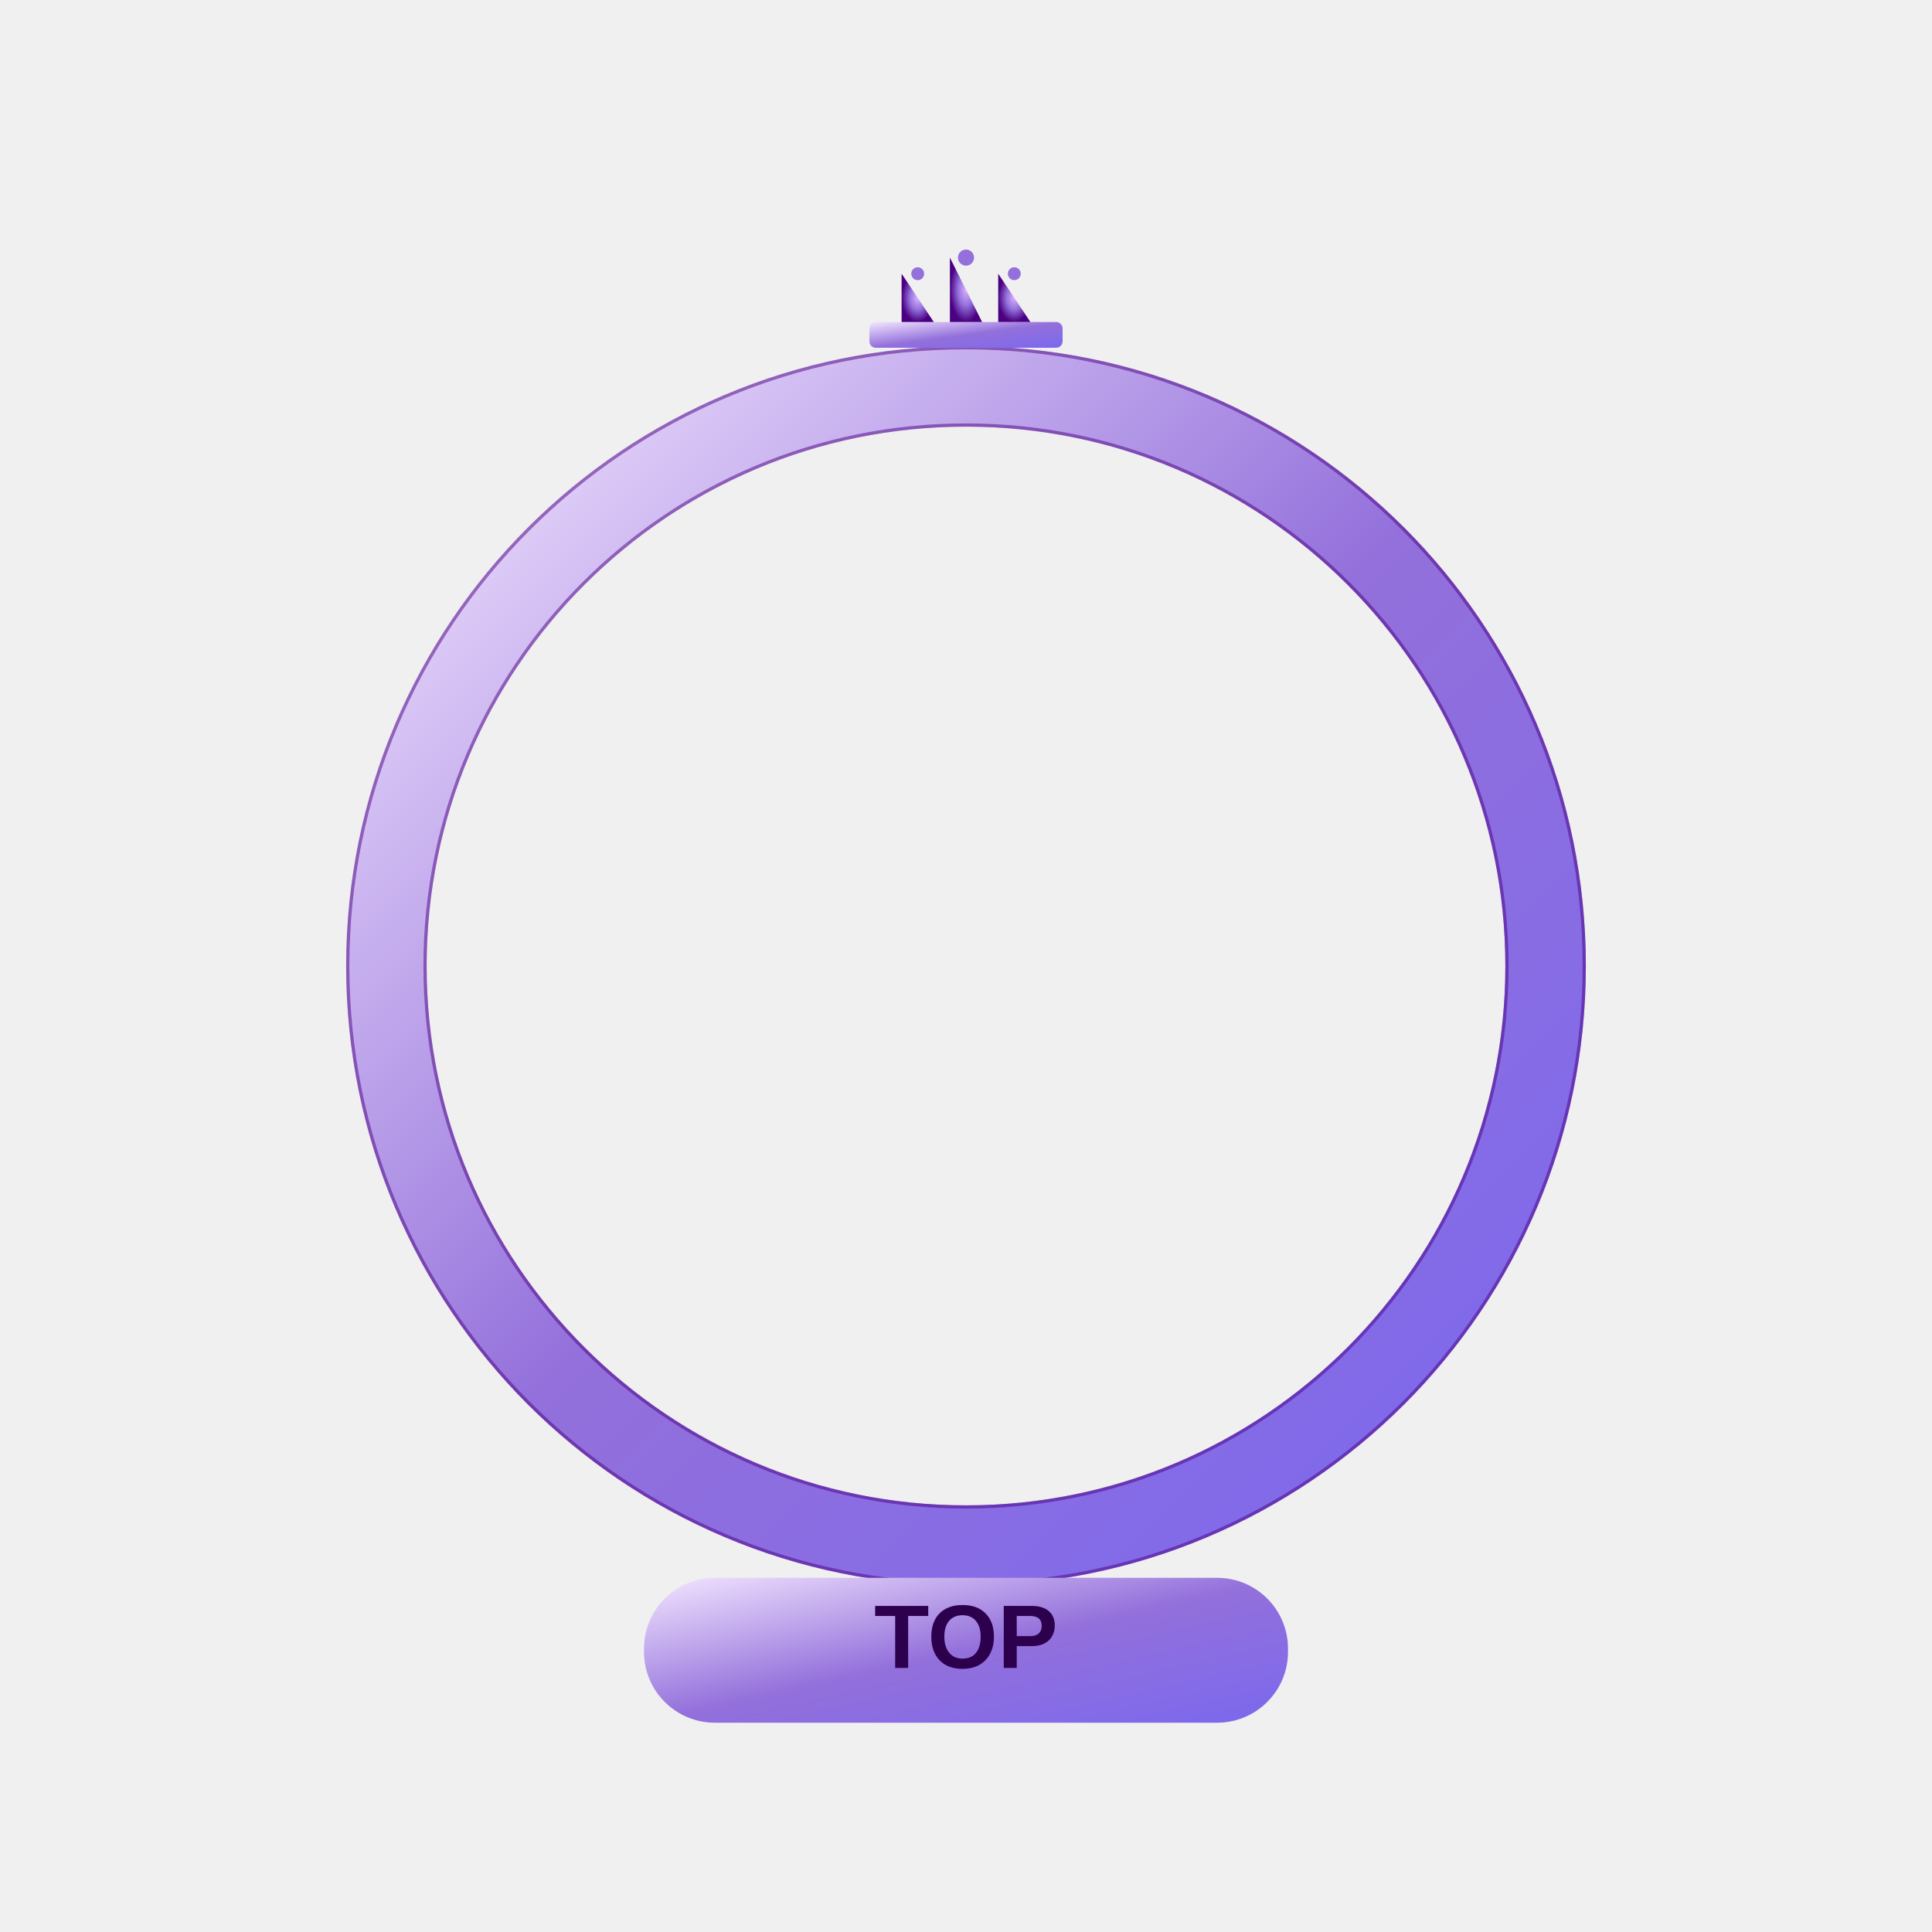
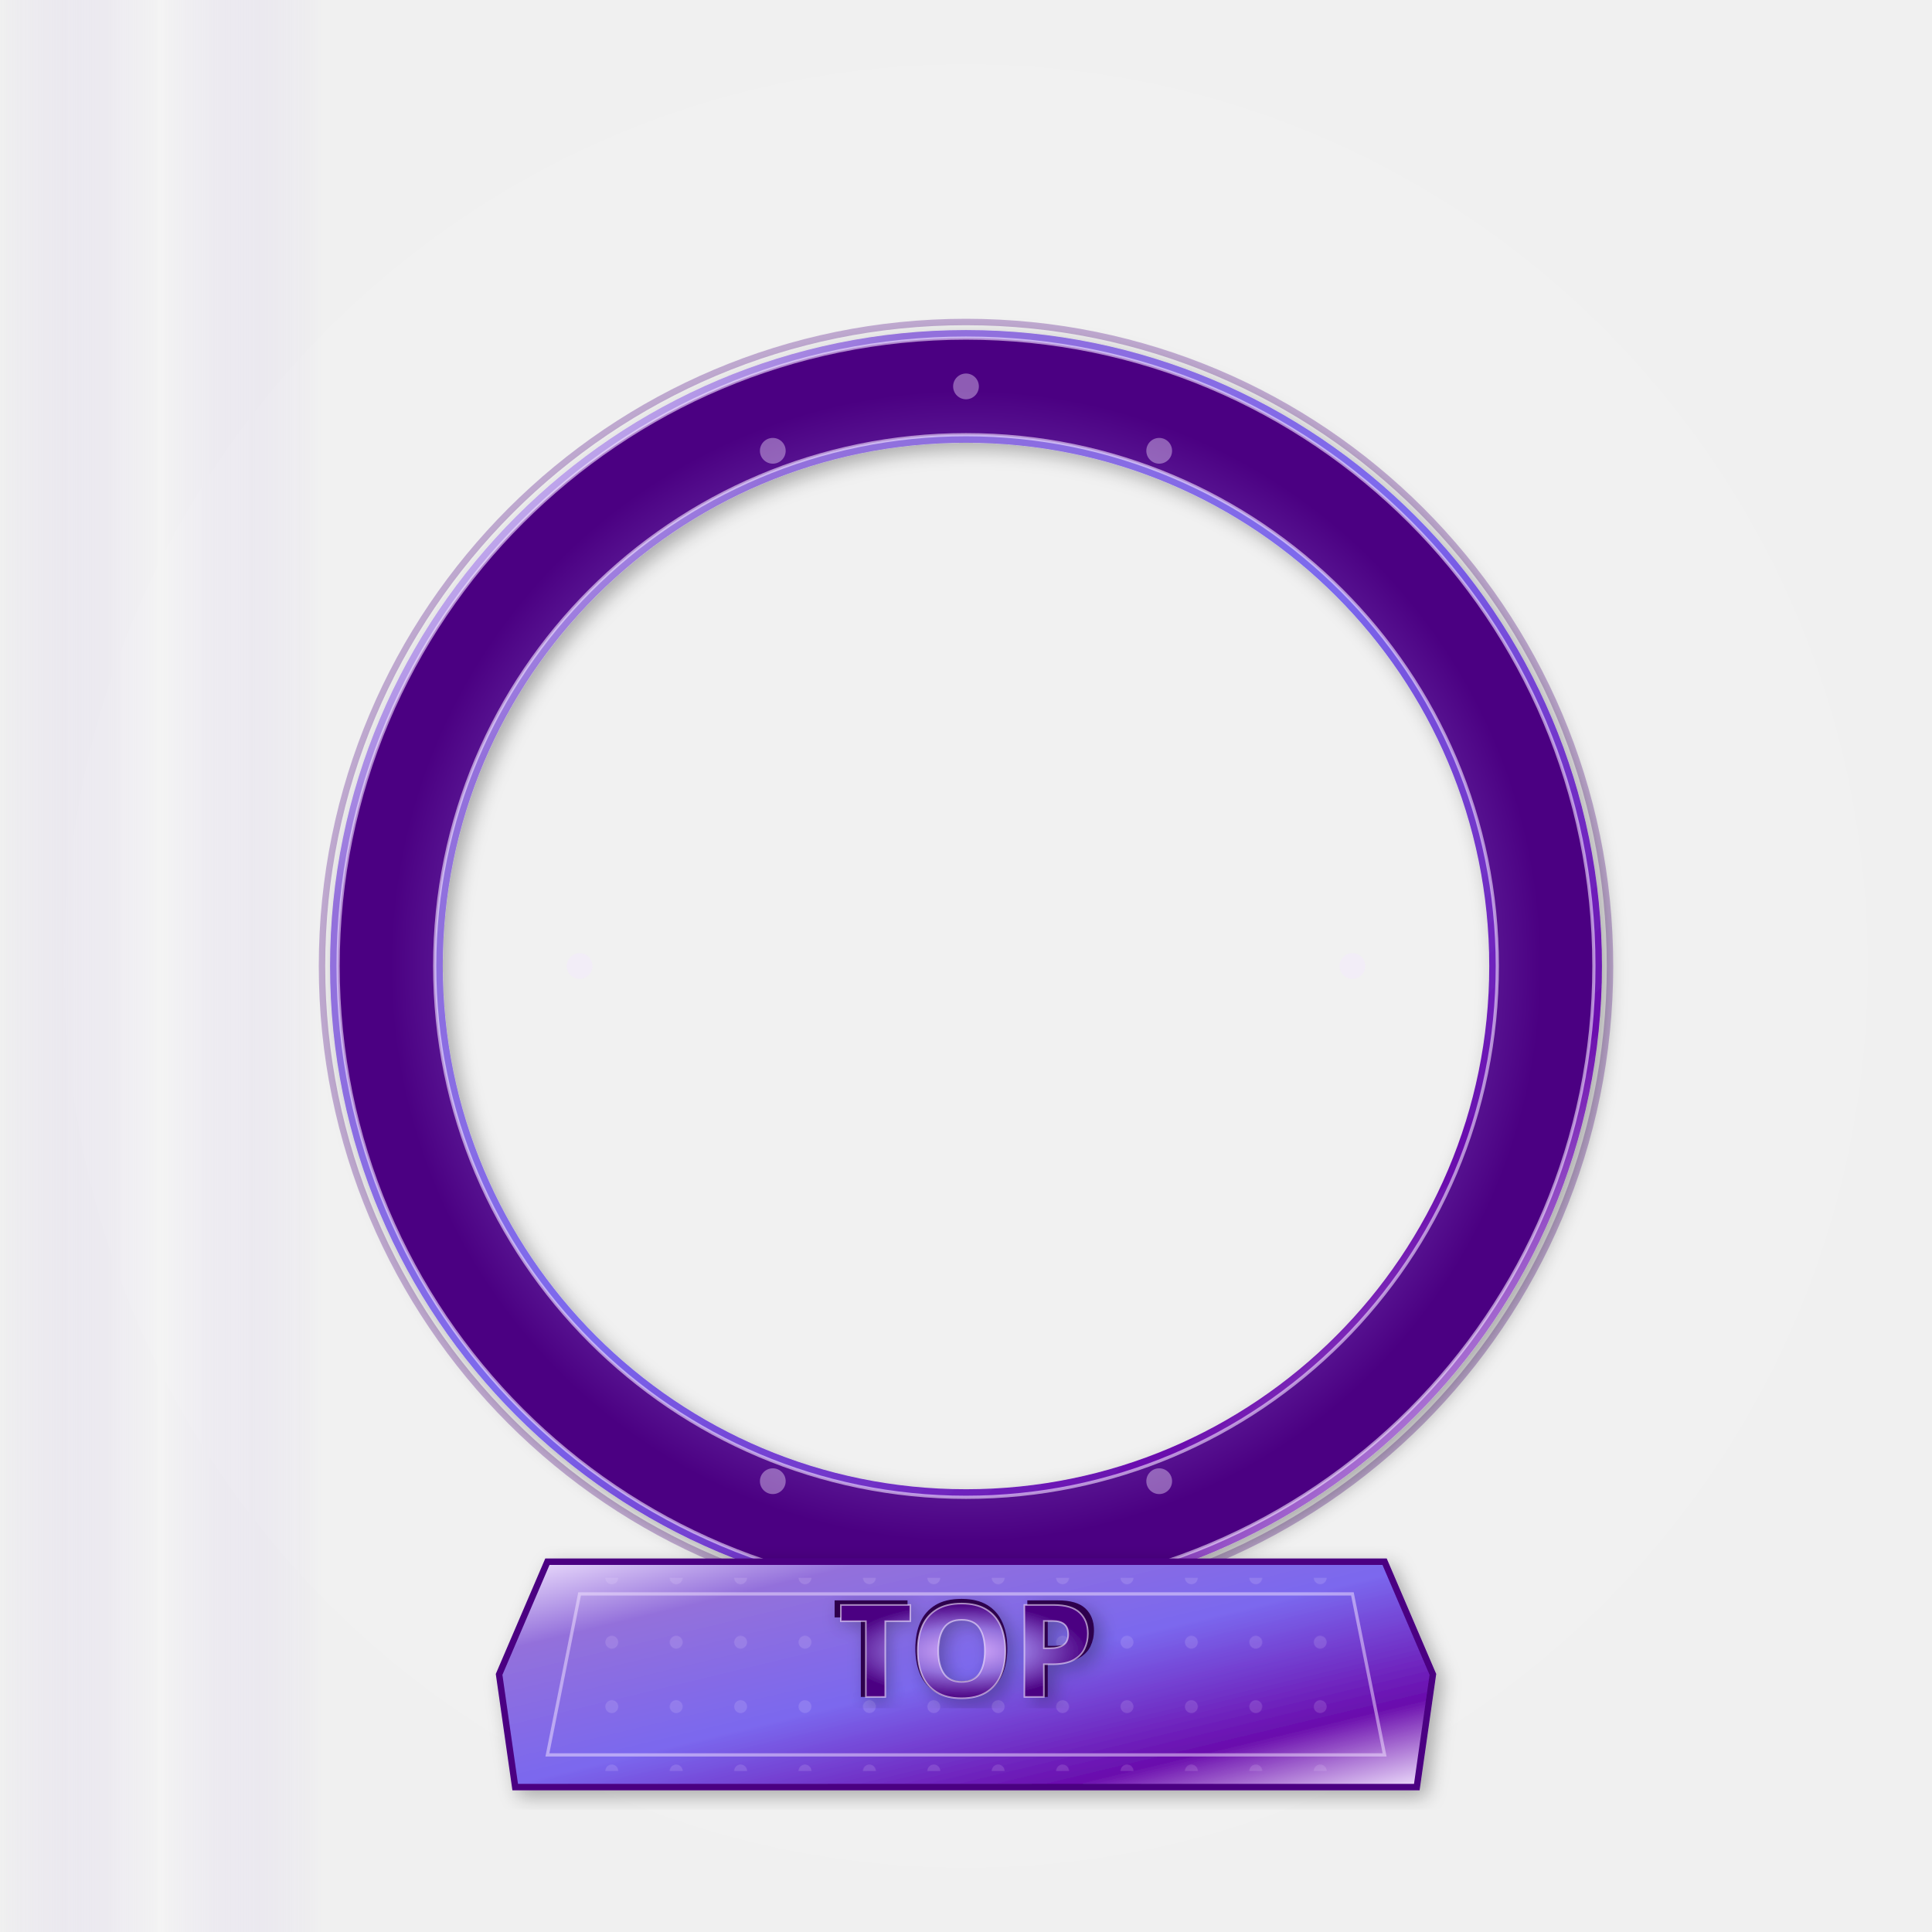
<svg xmlns="http://www.w3.org/2000/svg" width="600" height="600" viewBox="0 0 600 600">
  <defs>
    <linearGradient id="purpleGradient1" x1="0" y1="0" x2="1" y2="1">
      <stop offset="0%" stop-color="#f3e6ff" />
-       <stop offset="50%" stop-color="#9370db" />
-       <stop offset="100%" stop-color="#7b68ee" />
+       <stop offset="20%" stop-color="#9370db" />
+       <stop offset="50%" stop-color="#7b68ee" />
+       <stop offset="80%" stop-color="#6a0dad" />
+       <stop offset="100%" stop-color="#f3e6ff" />
    </linearGradient>
    <radialGradient id="purpleRadial" cx="50%" cy="50%" r="50%">
      <stop offset="0%" stop-color="#dbb0ff" />
      <stop offset="50%" stop-color="#9370db" />
      <stop offset="100%" stop-color="#4b0082" />
    </radialGradient>
+     <linearGradient id="purpleShine" x1="0" y1="0" x2="1" y2="0">
+       <stop offset="0%" stop-color="#9370db" stop-opacity="0" />
+       <stop offset="50%" stop-color="#ffffff" stop-opacity="0.8" />
+       <stop offset="100%" stop-color="#9370db" stop-opacity="0" />
+     </linearGradient>
+     <filter id="glow">
+       <feGaussianBlur stdDeviation="4" result="coloredBlur" />
+       <feMerge>
+         <feMergeNode in="coloredBlur" />
+         <feMergeNode in="SourceGraphic" />
+       </feMerge>
+     </filter>
+     <filter id="shadow">
+       <feDropShadow dx="2" dy="2" stdDeviation="3" flood-opacity="0.3" />
+     </filter>
+     <pattern id="ornament" x="0" y="0" width="20" height="20" patternUnits="userSpaceOnUse">
+       <circle cx="10" cy="10" r="2" fill="#f3e6ff" opacity="0.5" />
+     </pattern>
  </defs>
-   <circle cx="300" cy="300" r="180" fill="none" stroke="url(#purpleGradient1)" stroke-width="25" />
-   <circle cx="300" cy="300" r="192" fill="none" stroke="#4b0082" stroke-width="1" opacity="0.5" />
-   <circle cx="300" cy="300" r="168" fill="none" stroke="#4b0082" stroke-width="1" opacity="0.5" />
-   <g>
-     <rect x="270" y="100" width="60" height="8" fill="url(#purpleGradient1)" rx="2" />
-     <path d="M280,100 L280,85 L290,100" fill="url(#purpleRadial)" />
-     <path d="M295,100 L295,80 L305,100" fill="url(#purpleRadial)" />
-     <path d="M310,100 L310,85 L320,100" fill="url(#purpleRadial)" />
-     <circle cx="285" cy="85" r="2" fill="#9370db" />
-     <circle cx="300" cy="80" r="2.5" fill="#9370db" />
-     <circle cx="315" cy="85" r="2" fill="#9370db" />
+   <circle cx="300" cy="300" r="280" fill="#fff" opacity="0.1" />
+   <circle cx="300" cy="300" r="200" fill="none" stroke="#4b0082" stroke-width="2" opacity="0.3" />
+   <circle cx="300" cy="300" r="180" fill="none" stroke="url(#purpleGradient1)" stroke-width="35" filter="url(#shadow)" />
+   <circle cx="300" cy="300" r="180" fill="none" stroke="url(#purpleRadial)" stroke-width="30" />
+   <circle cx="300" cy="300" r="195" fill="none" stroke="#f3e6ff" stroke-width="1" opacity="0.6" />
+   <circle cx="300" cy="300" r="165" fill="none" stroke="#f3e6ff" stroke-width="1" opacity="0.6" />
+   <g opacity="0.4">
+     <circle cx="300" cy="120" r="4" fill="#f3e6ff" />
+     <circle cx="240" cy="140" r="4" fill="#f3e6ff" />
+     <circle cx="360" cy="140" r="4" fill="#f3e6ff" />
+     <circle cx="180" cy="300" r="4" fill="#f3e6ff" />
+     <circle cx="420" cy="300" r="4" fill="#f3e6ff" />
+     <circle cx="240" cy="460" r="4" fill="#f3e6ff" />
+     <circle cx="360" cy="460" r="4" fill="#f3e6ff" />
  </g>
-   <g>
-     <rect x="200" y="490" width="200" height="45" rx="22" fill="url(#purpleGradient1)" />
-     <text x="300" y="518" text-anchor="middle" fill="#2d004d" font-size="28" font-family="Arial" font-weight="bold">TOP</text>
+   <g filter="url(#shadow)">
+     <path d="M170,485 L430,485 L445,520 L440,555 L160,555 L155,520 Z" fill="url(#purpleGradient1)" stroke="#4b0082" stroke-width="2" />
+     <rect x="175" y="490" width="250" height="60" fill="url(#ornament)" opacity="0.3" />
+     <path d="M180,495 L420,495 L430,545 L170,545 Z" fill="none" stroke="#f3e6ff" stroke-width="1" opacity="0.5" />
+     <text x="300" y="527" text-anchor="middle" fill="#2d004d" font-size="42" font-family="Arial Black" font-weight="bold" filter="url(#shadow)">TOP</text>
+     <text x="300" y="527" text-anchor="middle" fill="url(#purpleRadial)" font-size="40" font-family="Arial Black" font-weight="bold">TOP</text>
+     <text x="300" y="527" text-anchor="middle" fill="none" stroke="#f3e6ff" stroke-width="0.5" font-size="40" font-family="Arial Black" font-weight="bold" opacity="0.6">TOP</text>
  </g>
+   <rect x="0" y="0" width="100" height="600" fill="url(#purpleShine)" opacity="0.3">
+     <animateTransform attributeName="transform" type="translate" from="-100 0" to="700 0" dur="3s" repeatCount="indefinite" />
+   </rect>
</svg>
